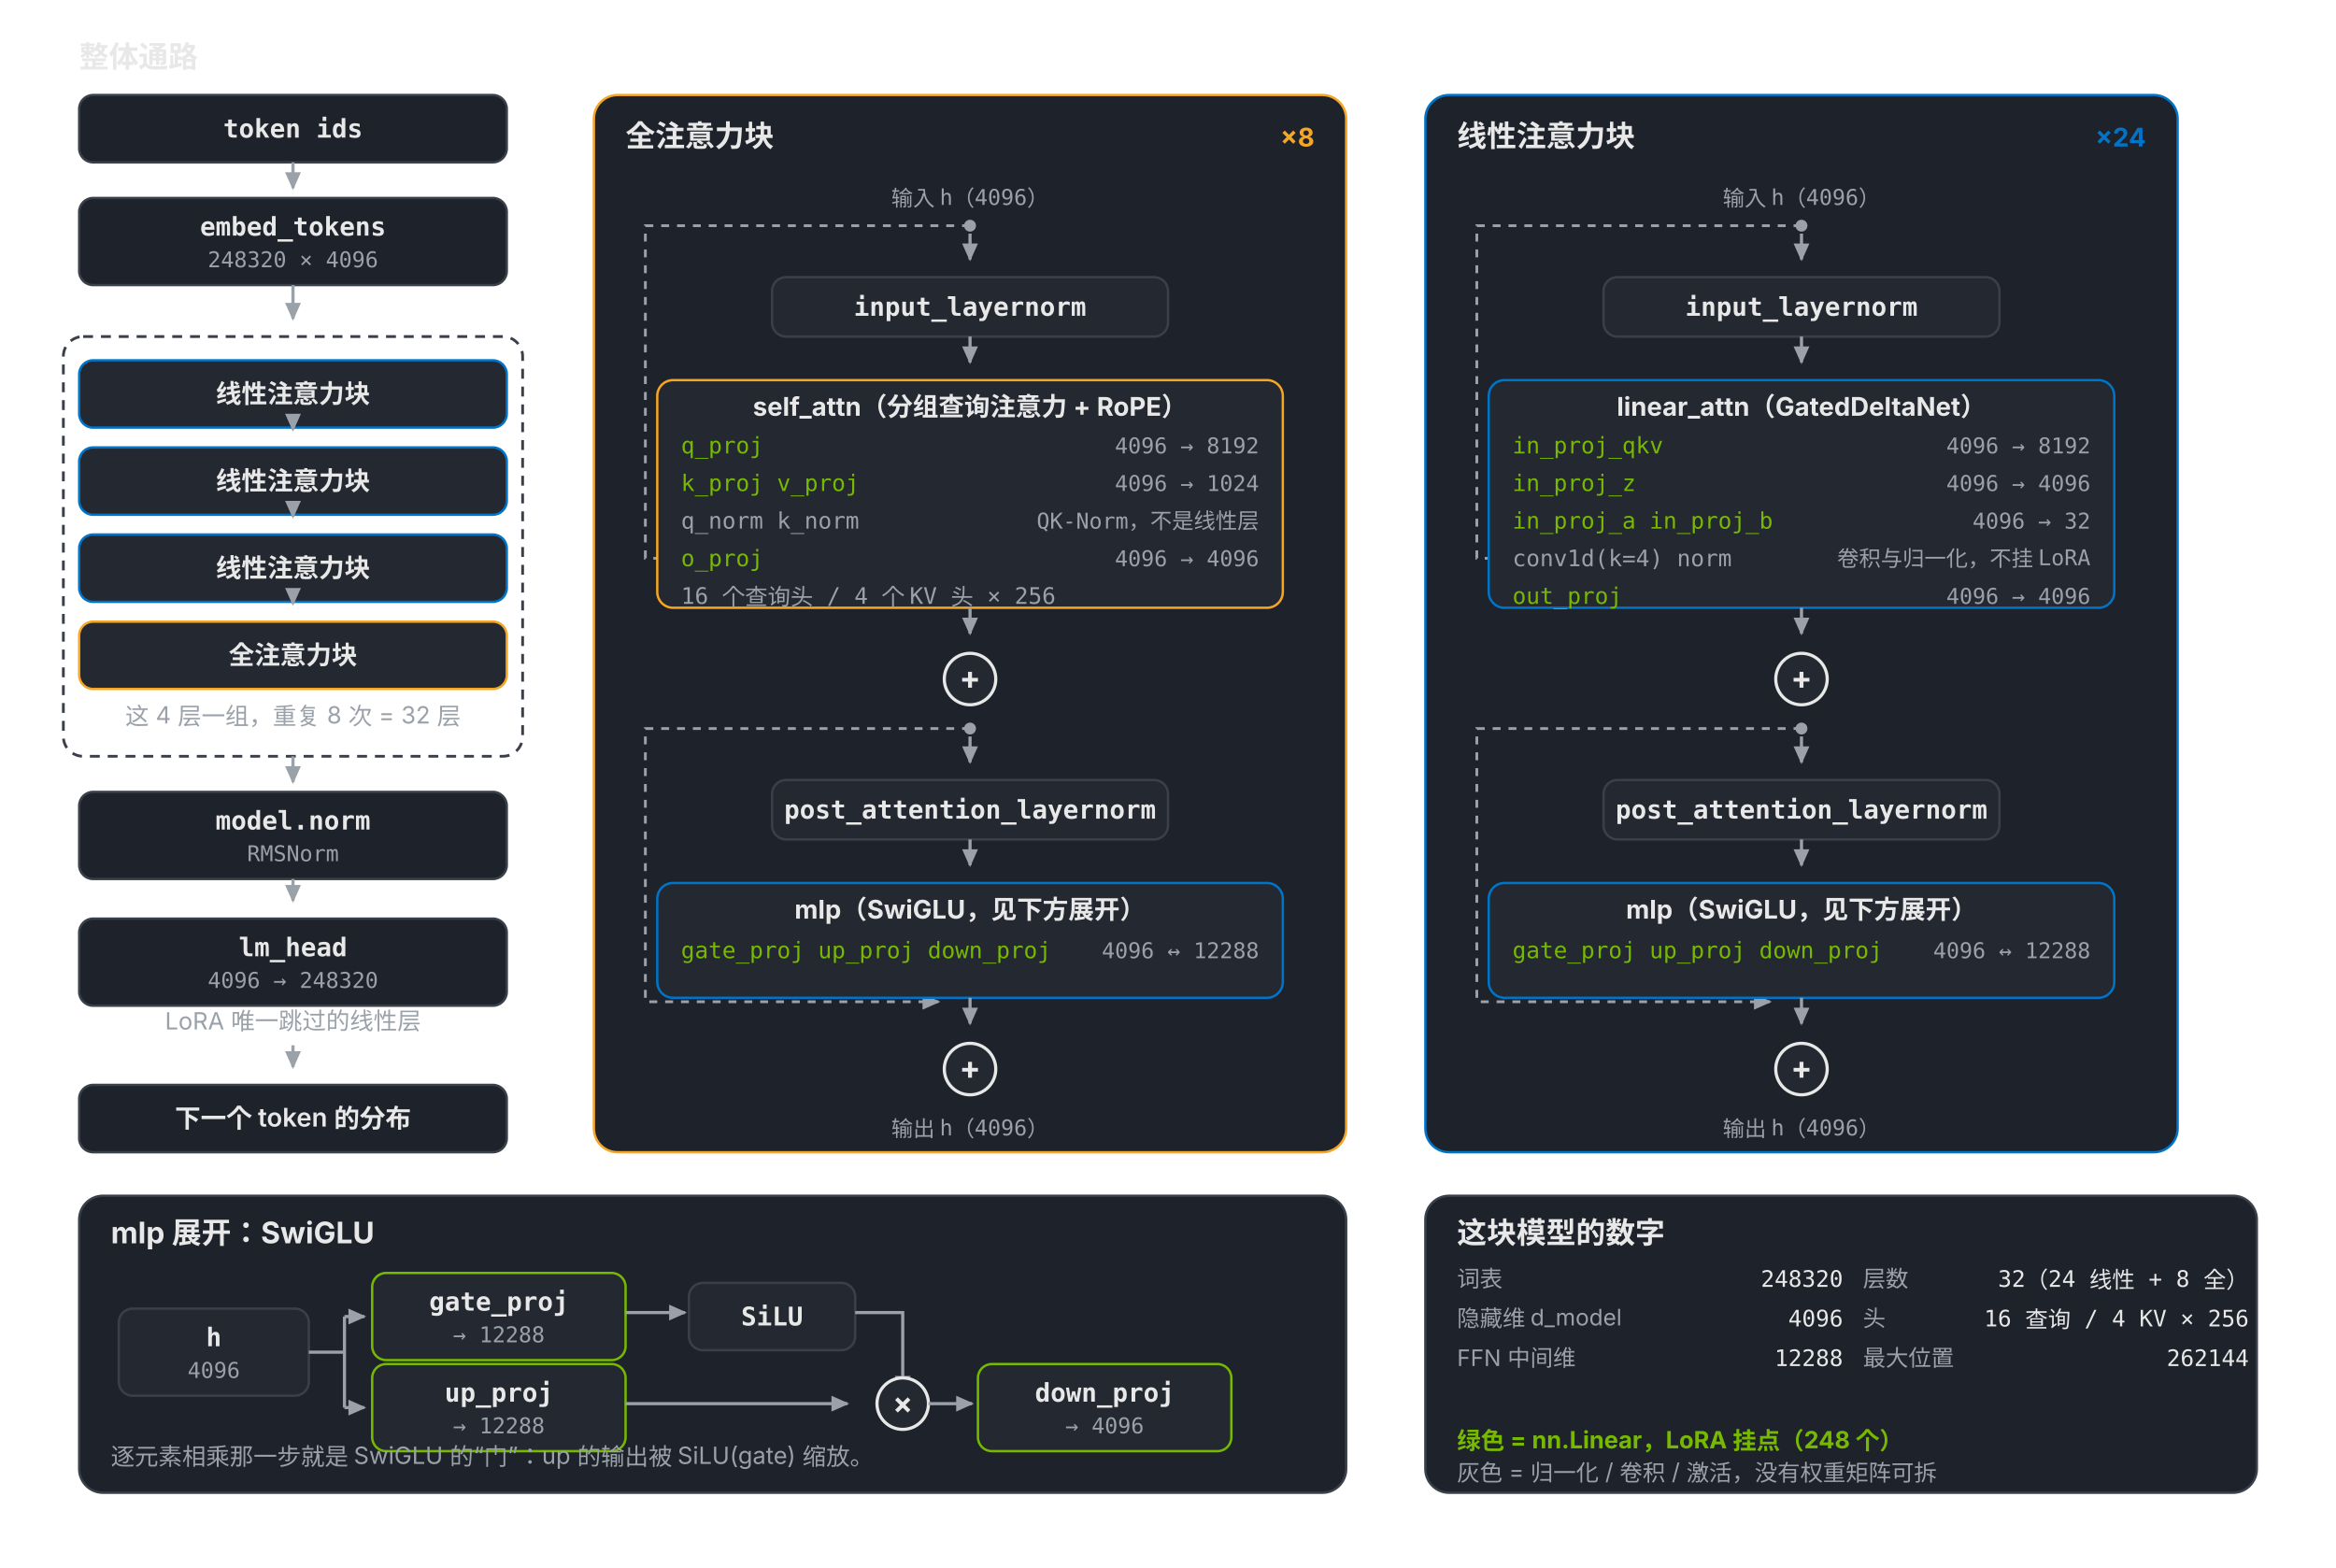
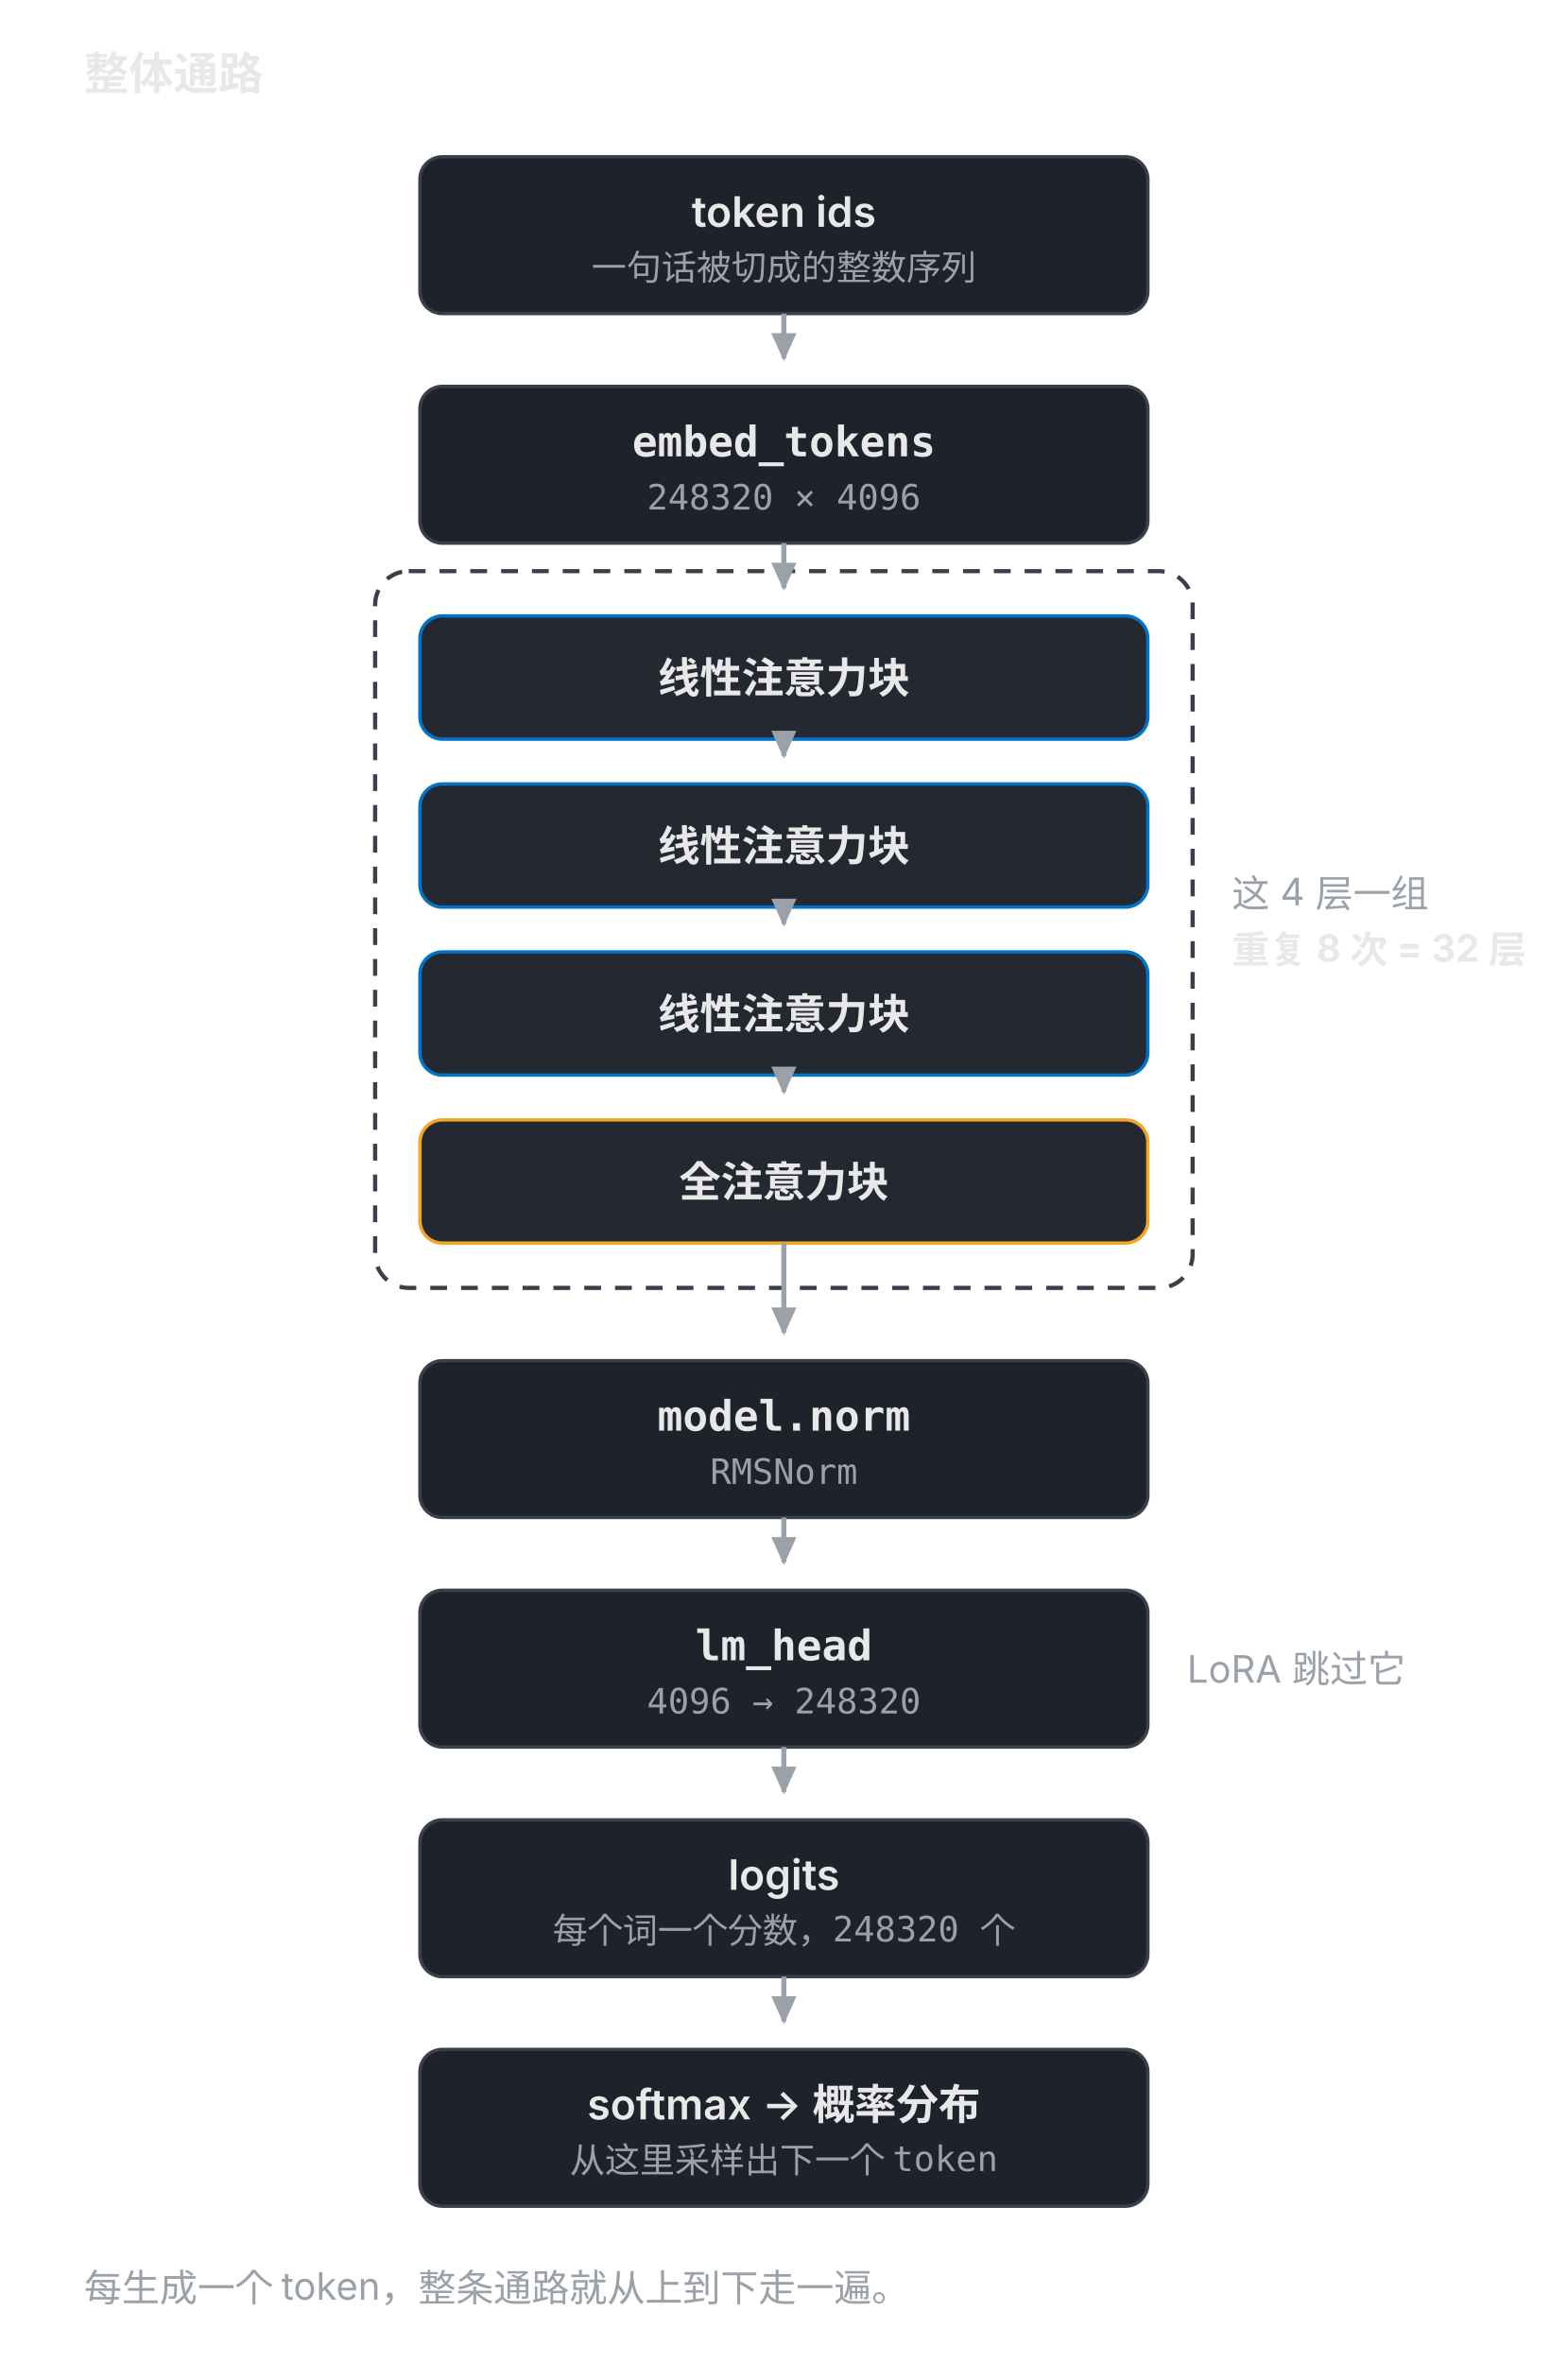
- <svg xmlns="http://www.w3.org/2000/svg" viewBox="0 0 1180 792" width="1180" height="792" role="img" aria-label="Qwen3.5-9B 的通路：embedding、32 个 decoder 块（24 个线性注意力 + 8 个全注意力）、RMSNorm 与 lm_head；每块内部是两段残差，LoRA 挂在其中的线性层上">
+ <svg xmlns="http://www.w3.org/2000/svg" viewBox="0 0 560 844" width="560" height="844" role="img" aria-label="Qwen3.5-9B 的主干：token ids 经 embedding、32 个 decoder 块、RMSNorm、lm_head，得到 logits 再 softmax 成下一个 token 的概率分布">
  <style>.m{font-family:"JetBrains Mono","SF Mono",Menlo,Consolas,monospace}.s{font-family:-apple-system,BlinkMacSystemFont,"Segoe UI","PingFang SC","Noto Sans SC",sans-serif}</style>
  <defs>
-     <marker id="qa" markerUnits="userSpaceOnUse" markerWidth="10" markerHeight="10" refX="8" refY="5" orient="auto">
-       <path d="M0 1 9 5 0 9z" fill="#9AA1A9" />
+     <marker id="qa" markerUnits="userSpaceOnUse" markerWidth="11" markerHeight="11" refX="9" refY="5.5" orient="auto">
+       <path d="M0 1 10 5.5 0 10z" fill="#9AA1A9" />
    </marker>
  </defs>
-   <text x="40" y="34" class="s" font-size="15" fill="#E8E8E8" text-anchor="start" font-weight="700">整体通路</text>
-   <rect x="40" y="48" width="216" height="34" rx="7" fill="#1E222A" stroke="#3A404A" stroke-width="1.2" />
-   <text x="148.0" y="69.5" class="m" font-size="13" fill="#E8E8E8" text-anchor="middle" font-weight="600">token ids</text>
-   <path d="M148.0 82V95" stroke="#9AA1A9" stroke-width="1.6" marker-end="url(#qa)" />
-   <rect x="40" y="100" width="216" height="44" rx="7" fill="#1E222A" stroke="#3A404A" stroke-width="1.2" />
-   <text x="148.0" y="119" class="m" font-size="13" fill="#E8E8E8" text-anchor="middle" font-weight="600">embed_tokens</text>
-   <text x="148.0" y="135" class="m" font-size="11" fill="#9AA1A9" text-anchor="middle" font-weight="400">248320 × 4096</text>
-   <path d="M148.0 144V161" stroke="#9AA1A9" stroke-width="1.6" marker-end="url(#qa)" />
-   <rect x="32" y="170" width="232" height="212" rx="10" fill="none" stroke="#3A404A" stroke-width="1.4" stroke-dasharray="5 4" />
-   <rect x="40" y="182" width="216" height="34" rx="7" fill="#242830" stroke="#0074C8" stroke-width="1.2" />
-   <text x="148.0" y="203.5" class="s" font-size="13" fill="#E8E8E8" text-anchor="middle" font-weight="600">线性注意力块</text>
-   <path d="M148.0 216V217" stroke="#9AA1A9" stroke-width="1.6" marker-end="url(#qa)" />
-   <rect x="40" y="226" width="216" height="34" rx="7" fill="#242830" stroke="#0074C8" stroke-width="1.2" />
-   <text x="148.0" y="247.5" class="s" font-size="13" fill="#E8E8E8" text-anchor="middle" font-weight="600">线性注意力块</text>
-   <path d="M148.0 260V261" stroke="#9AA1A9" stroke-width="1.6" marker-end="url(#qa)" />
-   <rect x="40" y="270" width="216" height="34" rx="7" fill="#242830" stroke="#0074C8" stroke-width="1.2" />
-   <text x="148.0" y="291.5" class="s" font-size="13" fill="#E8E8E8" text-anchor="middle" font-weight="600">线性注意力块</text>
-   <path d="M148.0 304V305" stroke="#9AA1A9" stroke-width="1.6" marker-end="url(#qa)" />
-   <rect x="40" y="314" width="216" height="34" rx="7" fill="#242830" stroke="#F5A623" stroke-width="1.2" />
-   <text x="148.0" y="335.5" class="s" font-size="13" fill="#E8E8E8" text-anchor="middle" font-weight="600">全注意力块</text>
-   <text x="148.0" y="366" class="s" font-size="12" fill="#9AA1A9" text-anchor="middle" font-weight="400">这 4 层一组，重复 8 次 = 32 层</text>
-   <path d="M148.0 382V395" stroke="#9AA1A9" stroke-width="1.6" marker-end="url(#qa)" />
-   <rect x="40" y="400" width="216" height="44" rx="7" fill="#1E222A" stroke="#3A404A" stroke-width="1.2" />
-   <text x="148.0" y="419" class="m" font-size="13" fill="#E8E8E8" text-anchor="middle" font-weight="600">model.norm</text>
-   <text x="148.0" y="435" class="m" font-size="11" fill="#9AA1A9" text-anchor="middle" font-weight="400">RMSNorm</text>
-   <path d="M148.0 444V455" stroke="#9AA1A9" stroke-width="1.6" marker-end="url(#qa)" />
-   <rect x="40" y="464" width="216" height="44" rx="7" fill="#1E222A" stroke="#3A404A" stroke-width="1.2" />
-   <text x="148.0" y="483" class="m" font-size="13" fill="#E8E8E8" text-anchor="middle" font-weight="600">lm_head</text>
-   <text x="148.0" y="499" class="m" font-size="11" fill="#9AA1A9" text-anchor="middle" font-weight="400">4096 → 248320</text>
-   <text x="148.0" y="520" class="s" font-size="12" fill="#9AA1A9" text-anchor="middle" font-weight="400">LoRA 唯一跳过的线性层</text>
-   <path d="M148.0 528V539" stroke="#9AA1A9" stroke-width="1.6" marker-end="url(#qa)" />
-   <rect x="40" y="548" width="216" height="34" rx="7" fill="#1E222A" stroke="#3A404A" stroke-width="1.2" />
-   <text x="148.0" y="569.5" class="s" font-size="13" fill="#E8E8E8" text-anchor="middle" font-weight="600">下一个 token 的分布</text>
-   <rect x="300" y="48" width="380" height="534" rx="12" fill="#1E222A" stroke="#F5A623" stroke-width="1.2" />
-   <text x="316" y="74" class="s" font-size="15" fill="#E8E8E8" text-anchor="start" font-weight="700">全注意力块</text>
-   <text x="664" y="74" class="s" font-size="13" fill="#F5A623" text-anchor="end" font-weight="700">×8</text>
-   <text x="490.0" y="104" class="m" font-size="11" fill="#9AA1A9" text-anchor="middle" font-weight="400">输入 h（4096）</text>
-   <circle cx="490.0" cy="114" r="3" fill="#9AA1A9" />
-   <path d="M490.0 114H326V282H474.0" fill="none" stroke="#9AA1A9" stroke-width="1.4" stroke-dasharray="4 4" marker-end="url(#qa)" />
-   <path d="M490.0 118V131" stroke="#9AA1A9" stroke-width="1.6" marker-end="url(#qa)" />
-   <rect x="390.0" y="140" width="200" height="30" rx="7" fill="#242830" stroke="#3A404A" stroke-width="1.2" />
-   <text x="490.0" y="159.5" class="m" font-size="13" fill="#E8E8E8" text-anchor="middle" font-weight="600">input_layernorm</text>
-   <path d="M490.0 170V183" stroke="#9AA1A9" stroke-width="1.6" marker-end="url(#qa)" />
-   <rect x="332.0" y="192" width="316" height="115" rx="8" fill="#242830" stroke="#F5A623" stroke-width="1.2" />
-   <text x="490.0" y="210" class="s" font-size="13" fill="#E8E8E8" text-anchor="middle" font-weight="700">self_attn（分组查询注意力 + RoPE）</text>
-   <text x="344.0" y="229" class="m" font-size="11.5" fill="#76B900" text-anchor="start" font-weight="400">q_proj</text>
-   <text x="636.0" y="229" class="m" font-size="11" fill="#9AA1A9" text-anchor="end" font-weight="400">4096 → 8192</text>
-   <text x="344.0" y="248" class="m" font-size="11.5" fill="#76B900" text-anchor="start" font-weight="400">k_proj    v_proj</text>
-   <text x="636.0" y="248" class="m" font-size="11" fill="#9AA1A9" text-anchor="end" font-weight="400">4096 → 1024</text>
-   <text x="344.0" y="267" class="m" font-size="11.5" fill="#9AA1A9" text-anchor="start" font-weight="400">q_norm  k_norm</text>
-   <text x="636.0" y="267" class="m" font-size="11" fill="#9AA1A9" text-anchor="end" font-weight="400">QK-Norm，不是线性层</text>
-   <text x="344.0" y="286" class="m" font-size="11.5" fill="#76B900" text-anchor="start" font-weight="400">o_proj</text>
-   <text x="636.0" y="286" class="m" font-size="11" fill="#9AA1A9" text-anchor="end" font-weight="400">4096 → 4096</text>
-   <text x="344.0" y="305" class="m" font-size="11.5" fill="#9AA1A9" text-anchor="start" font-weight="400">16 个查询头 / 4 个 KV 头 × 256</text>
-   <text x="636.0" y="305" class="m" font-size="11" fill="#9AA1A9" text-anchor="end" font-weight="400" />
-   <path d="M490.0 307V320" stroke="#9AA1A9" stroke-width="1.6" marker-end="url(#qa)" />
-   <circle cx="490.0" cy="343" r="13" fill="#242830" stroke="#E8E8E8" stroke-width="1.6" />
-   <text x="490.0" y="348" class="s" font-size="16" fill="#E8E8E8" text-anchor="middle" font-weight="700">+</text>
-   <circle cx="490.0" cy="368" r="3" fill="#9AA1A9" />
-   <path d="M490.0 368H326V506H474.0" fill="none" stroke="#9AA1A9" stroke-width="1.4" stroke-dasharray="4 4" marker-end="url(#qa)" />
-   <path d="M490.0 372V385" stroke="#9AA1A9" stroke-width="1.6" marker-end="url(#qa)" />
-   <rect x="390.0" y="394" width="200" height="30" rx="7" fill="#242830" stroke="#3A404A" stroke-width="1.2" />
-   <text x="490.0" y="413.5" class="m" font-size="13" fill="#E8E8E8" text-anchor="middle" font-weight="600">post_attention_layernorm</text>
-   <path d="M490.0 424V437" stroke="#9AA1A9" stroke-width="1.6" marker-end="url(#qa)" />
-   <rect x="332.0" y="446" width="316" height="58" rx="8" fill="#242830" stroke="#0074C8" stroke-width="1.2" />
-   <text x="490.0" y="464" class="s" font-size="13" fill="#E8E8E8" text-anchor="middle" font-weight="700">mlp（SwiGLU，见下方展开）</text>
-   <text x="344.0" y="484" class="m" font-size="11.5" fill="#76B900" text-anchor="start" font-weight="400">gate_proj  up_proj  down_proj</text>
-   <text x="636.0" y="484" class="m" font-size="11" fill="#9AA1A9" text-anchor="end" font-weight="400">4096 ↔ 12288</text>
-   <path d="M490.0 504V517" stroke="#9AA1A9" stroke-width="1.6" marker-end="url(#qa)" />
-   <circle cx="490.0" cy="540" r="13" fill="#242830" stroke="#E8E8E8" stroke-width="1.6" />
-   <text x="490.0" y="545" class="s" font-size="16" fill="#E8E8E8" text-anchor="middle" font-weight="700">+</text>
-   <text x="490.0" y="574" class="m" font-size="11" fill="#9AA1A9" text-anchor="middle" font-weight="400">输出 h（4096）</text>
-   <rect x="720" y="48" width="380" height="534" rx="12" fill="#1E222A" stroke="#0074C8" stroke-width="1.2" />
-   <text x="736" y="74" class="s" font-size="15" fill="#E8E8E8" text-anchor="start" font-weight="700">线性注意力块</text>
-   <text x="1084" y="74" class="s" font-size="13" fill="#0074C8" text-anchor="end" font-weight="700">×24</text>
-   <text x="910.0" y="104" class="m" font-size="11" fill="#9AA1A9" text-anchor="middle" font-weight="400">输入 h（4096）</text>
-   <circle cx="910.0" cy="114" r="3" fill="#9AA1A9" />
-   <path d="M910.0 114H746V282H894.0" fill="none" stroke="#9AA1A9" stroke-width="1.4" stroke-dasharray="4 4" marker-end="url(#qa)" />
-   <path d="M910.0 118V131" stroke="#9AA1A9" stroke-width="1.6" marker-end="url(#qa)" />
-   <rect x="810.0" y="140" width="200" height="30" rx="7" fill="#242830" stroke="#3A404A" stroke-width="1.2" />
-   <text x="910.0" y="159.5" class="m" font-size="13" fill="#E8E8E8" text-anchor="middle" font-weight="600">input_layernorm</text>
-   <path d="M910.0 170V183" stroke="#9AA1A9" stroke-width="1.6" marker-end="url(#qa)" />
-   <rect x="752.0" y="192" width="316" height="115" rx="8" fill="#242830" stroke="#0074C8" stroke-width="1.2" />
-   <text x="910.0" y="210" class="s" font-size="13" fill="#E8E8E8" text-anchor="middle" font-weight="700">linear_attn（GatedDeltaNet）</text>
-   <text x="764.0" y="229" class="m" font-size="11.5" fill="#76B900" text-anchor="start" font-weight="400">in_proj_qkv</text>
-   <text x="1056.0" y="229" class="m" font-size="11" fill="#9AA1A9" text-anchor="end" font-weight="400">4096 → 8192</text>
-   <text x="764.0" y="248" class="m" font-size="11.5" fill="#76B900" text-anchor="start" font-weight="400">in_proj_z</text>
-   <text x="1056.0" y="248" class="m" font-size="11" fill="#9AA1A9" text-anchor="end" font-weight="400">4096 → 4096</text>
-   <text x="764.0" y="267" class="m" font-size="11.5" fill="#76B900" text-anchor="start" font-weight="400">in_proj_a   in_proj_b</text>
-   <text x="1056.0" y="267" class="m" font-size="11" fill="#9AA1A9" text-anchor="end" font-weight="400">4096 → 32</text>
-   <text x="764.0" y="286" class="m" font-size="11.5" fill="#9AA1A9" text-anchor="start" font-weight="400">conv1d(k=4)  norm</text>
-   <text x="1056.0" y="286" class="m" font-size="11" fill="#9AA1A9" text-anchor="end" font-weight="400">卷积与归一化，不挂 LoRA</text>
-   <text x="764.0" y="305" class="m" font-size="11.5" fill="#76B900" text-anchor="start" font-weight="400">out_proj</text>
-   <text x="1056.0" y="305" class="m" font-size="11" fill="#9AA1A9" text-anchor="end" font-weight="400">4096 → 4096</text>
-   <path d="M910.0 307V320" stroke="#9AA1A9" stroke-width="1.6" marker-end="url(#qa)" />
-   <circle cx="910.0" cy="343" r="13" fill="#242830" stroke="#E8E8E8" stroke-width="1.6" />
-   <text x="910.0" y="348" class="s" font-size="16" fill="#E8E8E8" text-anchor="middle" font-weight="700">+</text>
-   <circle cx="910.0" cy="368" r="3" fill="#9AA1A9" />
-   <path d="M910.0 368H746V506H894.0" fill="none" stroke="#9AA1A9" stroke-width="1.4" stroke-dasharray="4 4" marker-end="url(#qa)" />
-   <path d="M910.0 372V385" stroke="#9AA1A9" stroke-width="1.6" marker-end="url(#qa)" />
-   <rect x="810.0" y="394" width="200" height="30" rx="7" fill="#242830" stroke="#3A404A" stroke-width="1.2" />
-   <text x="910.0" y="413.5" class="m" font-size="13" fill="#E8E8E8" text-anchor="middle" font-weight="600">post_attention_layernorm</text>
-   <path d="M910.0 424V437" stroke="#9AA1A9" stroke-width="1.6" marker-end="url(#qa)" />
-   <rect x="752.0" y="446" width="316" height="58" rx="8" fill="#242830" stroke="#0074C8" stroke-width="1.2" />
-   <text x="910.0" y="464" class="s" font-size="13" fill="#E8E8E8" text-anchor="middle" font-weight="700">mlp（SwiGLU，见下方展开）</text>
-   <text x="764.0" y="484" class="m" font-size="11.5" fill="#76B900" text-anchor="start" font-weight="400">gate_proj  up_proj  down_proj</text>
-   <text x="1056.0" y="484" class="m" font-size="11" fill="#9AA1A9" text-anchor="end" font-weight="400">4096 ↔ 12288</text>
-   <path d="M910.0 504V517" stroke="#9AA1A9" stroke-width="1.6" marker-end="url(#qa)" />
-   <circle cx="910.0" cy="540" r="13" fill="#242830" stroke="#E8E8E8" stroke-width="1.6" />
-   <text x="910.0" y="545" class="s" font-size="16" fill="#E8E8E8" text-anchor="middle" font-weight="700">+</text>
-   <text x="910.0" y="574" class="m" font-size="11" fill="#9AA1A9" text-anchor="middle" font-weight="400">输出 h（4096）</text>
-   <rect x="40" y="604" width="640" height="150" rx="12" fill="#1E222A" stroke="#3A404A" stroke-width="1.2" />
-   <text x="56" y="628" class="s" font-size="15" fill="#E8E8E8" text-anchor="start" font-weight="700">mlp 展开：SwiGLU</text>
-   <rect x="60" y="661" width="96" height="44" rx="7" fill="#242830" stroke="#3A404A" stroke-width="1.2" />
-   <text x="108.0" y="680" class="m" font-size="13" fill="#E8E8E8" text-anchor="middle" font-weight="600">h</text>
-   <text x="108.0" y="696" class="m" font-size="11" fill="#9AA1A9" text-anchor="middle" font-weight="400">4096</text>
-   <path d="M156 683h18" stroke="#9AA1A9" stroke-width="1.6" />
-   <path d="M174 665V711" stroke="#9AA1A9" stroke-width="1.6" />
-   <path d="M174 665h10" stroke="#9AA1A9" stroke-width="1.6" marker-end="url(#qa)" />
-   <path d="M174 711h10" stroke="#9AA1A9" stroke-width="1.6" marker-end="url(#qa)" />
-   <rect x="188" y="643" width="128" height="44" rx="7" fill="#242830" stroke="#76B900" stroke-width="1.2" />
-   <text x="252.0" y="662" class="m" font-size="13" fill="#E8E8E8" text-anchor="middle" font-weight="600">gate_proj</text>
-   <text x="252.0" y="678" class="m" font-size="11" fill="#9AA1A9" text-anchor="middle" font-weight="400">→ 12288</text>
-   <rect x="188" y="689" width="128" height="44" rx="7" fill="#242830" stroke="#76B900" stroke-width="1.2" />
-   <text x="252.0" y="708" class="m" font-size="13" fill="#E8E8E8" text-anchor="middle" font-weight="600">up_proj</text>
-   <text x="252.0" y="724" class="m" font-size="11" fill="#9AA1A9" text-anchor="middle" font-weight="400">→ 12288</text>
-   <path d="M316 663h30" stroke="#9AA1A9" stroke-width="1.6" marker-end="url(#qa)" />
-   <rect x="348" y="648" width="84" height="34" rx="7" fill="#242830" stroke="#3A404A" stroke-width="1.2" />
-   <text x="390.0" y="669.5" class="m" font-size="13" fill="#E8E8E8" text-anchor="middle" font-weight="600">SiLU</text>
-   <path d="M316 709h112" stroke="#9AA1A9" stroke-width="1.6" marker-end="url(#qa)" />
-   <path d="M432 663h24v40" fill="none" stroke="#9AA1A9" stroke-width="1.6" marker-end="url(#qa)" />
-   <circle cx="456" cy="709" r="13" fill="#242830" stroke="#E8E8E8" stroke-width="1.6" />
-   <text x="456" y="714" class="s" font-size="15" fill="#E8E8E8" text-anchor="middle" font-weight="700">×</text>
-   <path d="M469 709h22" stroke="#9AA1A9" stroke-width="1.6" marker-end="url(#qa)" />
-   <rect x="494" y="689" width="128" height="44" rx="7" fill="#242830" stroke="#76B900" stroke-width="1.2" />
-   <text x="558.0" y="708" class="m" font-size="13" fill="#E8E8E8" text-anchor="middle" font-weight="600">down_proj</text>
-   <text x="558.0" y="724" class="m" font-size="11" fill="#9AA1A9" text-anchor="middle" font-weight="400">→ 4096</text>
-   <text x="56" y="740" class="s" font-size="12" fill="#9AA1A9" text-anchor="start" font-weight="400">逐元素相乘那一步就是 SwiGLU 的“门”：up 的输出被 SiLU(gate) 缩放。</text>
-   <rect x="720" y="604" width="420" height="150" rx="12" fill="#1E222A" stroke="#3A404A" stroke-width="1.2" />
-   <text x="736" y="628" class="s" font-size="15" fill="#E8E8E8" text-anchor="start" font-weight="700">这块模型的数字</text>
-   <text x="736" y="650" class="s" font-size="11.5" fill="#9AA1A9" text-anchor="start" font-weight="400">词表</text>
-   <text x="931" y="650" class="m" font-size="11.5" fill="#E8E8E8" text-anchor="end" font-weight="400">248320</text>
-   <text x="736" y="670" class="s" font-size="11.5" fill="#9AA1A9" text-anchor="start" font-weight="400">隐藏维 d_model</text>
-   <text x="931" y="670" class="m" font-size="11.5" fill="#E8E8E8" text-anchor="end" font-weight="400">4096</text>
-   <text x="736" y="690" class="s" font-size="11.5" fill="#9AA1A9" text-anchor="start" font-weight="400">FFN 中间维</text>
-   <text x="931" y="690" class="m" font-size="11.5" fill="#E8E8E8" text-anchor="end" font-weight="400">12288</text>
-   <text x="941" y="650" class="s" font-size="11.5" fill="#9AA1A9" text-anchor="start" font-weight="400">层数</text>
-   <text x="1136" y="650" class="m" font-size="11.5" fill="#E8E8E8" text-anchor="end" font-weight="400">32（24 线性 + 8 全）</text>
-   <text x="941" y="670" class="s" font-size="11.5" fill="#9AA1A9" text-anchor="start" font-weight="400">头</text>
-   <text x="1136" y="670" class="m" font-size="11.5" fill="#E8E8E8" text-anchor="end" font-weight="400">16 查询 / 4 KV × 256</text>
-   <text x="941" y="690" class="s" font-size="11.5" fill="#9AA1A9" text-anchor="start" font-weight="400">最大位置</text>
-   <text x="1136" y="690" class="m" font-size="11.5" fill="#E8E8E8" text-anchor="end" font-weight="400">262144</text>
-   <text x="736" y="732" class="s" font-size="12" fill="#76B900" text-anchor="start" font-weight="700">绿色 = nn.Linear，LoRA 挂点（248 个）</text>
-   <text x="736" y="748" class="s" font-size="11.5" fill="#9AA1A9" text-anchor="start" font-weight="400">灰色 = 归一化 / 卷积 / 激活，没有权重矩阵可拆</text>
+   <text x="30" y="32" class="s" font-size="16" fill="#E8E8E8" text-anchor="start" font-weight="700">整体通路</text>
+   <rect x="150" y="56" width="260" height="56" rx="8" fill="#1E222A" stroke="#3A404A" stroke-width="1.2" />
+   <text x="280.0" y="81" class="s" font-size="15" fill="#E8E8E8" text-anchor="middle" font-weight="600">token ids</text>
+   <text x="280.0" y="100" class="m" font-size="12.5" fill="#9AA1A9" text-anchor="middle" font-weight="400">一句话被切成的整数序列</text>
+   <rect x="150" y="138" width="260" height="56" rx="8" fill="#1E222A" stroke="#3A404A" stroke-width="1.2" />
+   <text x="280.0" y="163" class="m" font-size="15" fill="#E8E8E8" text-anchor="middle" font-weight="600">embed_tokens</text>
+   <text x="280.0" y="182" class="m" font-size="12.5" fill="#9AA1A9" text-anchor="middle" font-weight="400">248320 × 4096</text>
+   <path d="M280.0 112V128" stroke="#9AA1A9" stroke-width="1.8" marker-end="url(#qa)" />
+   <rect x="134" y="204" width="292" height="256" rx="12" fill="none" stroke="#3A404A" stroke-width="1.5" stroke-dasharray="6 5" />
+   <rect x="150" y="220" width="260" height="44" rx="8" fill="#242830" stroke="#0074C8" stroke-width="1.2" />
+   <text x="280.0" y="247.5" class="s" font-size="15" fill="#E8E8E8" text-anchor="middle" font-weight="600">线性注意力块</text>
+   <rect x="150" y="280" width="260" height="44" rx="8" fill="#242830" stroke="#0074C8" stroke-width="1.2" />
+   <text x="280.0" y="307.5" class="s" font-size="15" fill="#E8E8E8" text-anchor="middle" font-weight="600">线性注意力块</text>
+   <path d="M280.0 264V270" stroke="#9AA1A9" stroke-width="1.8" marker-end="url(#qa)" />
+   <rect x="150" y="340" width="260" height="44" rx="8" fill="#242830" stroke="#0074C8" stroke-width="1.2" />
+   <text x="280.0" y="367.5" class="s" font-size="15" fill="#E8E8E8" text-anchor="middle" font-weight="600">线性注意力块</text>
+   <path d="M280.0 324V330" stroke="#9AA1A9" stroke-width="1.8" marker-end="url(#qa)" />
+   <rect x="150" y="400" width="260" height="44" rx="8" fill="#242830" stroke="#F5A623" stroke-width="1.2" />
+   <text x="280.0" y="427.5" class="s" font-size="15" fill="#E8E8E8" text-anchor="middle" font-weight="600">全注意力块</text>
+   <path d="M280.0 384V390" stroke="#9AA1A9" stroke-width="1.8" marker-end="url(#qa)" />
+   <path d="M280.0 194V210" stroke="#9AA1A9" stroke-width="1.8" marker-end="url(#qa)" />
+   <text x="440" y="324.0" class="s" font-size="13.5" fill="#9AA1A9" text-anchor="start" font-weight="400">这 4 层一组</text>
+   <text x="440" y="344.0" class="s" font-size="13.5" fill="#E8E8E8" text-anchor="start" font-weight="700">重复 8 次 = 32 层</text>
+   <rect x="150" y="486" width="260" height="56" rx="8" fill="#1E222A" stroke="#3A404A" stroke-width="1.2" />
+   <text x="280.0" y="511" class="m" font-size="15" fill="#E8E8E8" text-anchor="middle" font-weight="600">model.norm</text>
+   <text x="280.0" y="530" class="m" font-size="12.5" fill="#9AA1A9" text-anchor="middle" font-weight="400">RMSNorm</text>
+   <path d="M280.0 444V476" stroke="#9AA1A9" stroke-width="1.8" marker-end="url(#qa)" />
+   <rect x="150" y="568" width="260" height="56" rx="8" fill="#1E222A" stroke="#3A404A" stroke-width="1.2" />
+   <text x="280.0" y="593" class="m" font-size="15" fill="#E8E8E8" text-anchor="middle" font-weight="600">lm_head</text>
+   <text x="280.0" y="612" class="m" font-size="12.5" fill="#9AA1A9" text-anchor="middle" font-weight="400">4096 → 248320</text>
+   <path d="M280.0 542V558" stroke="#9AA1A9" stroke-width="1.8" marker-end="url(#qa)" />
+   <text x="424" y="601.0" class="s" font-size="13.5" fill="#9AA1A9" text-anchor="start" font-weight="400">LoRA 跳过它</text>
+   <rect x="150" y="650" width="260" height="56" rx="8" fill="#1E222A" stroke="#3A404A" stroke-width="1.2" />
+   <text x="280.0" y="675" class="s" font-size="15" fill="#E8E8E8" text-anchor="middle" font-weight="600">logits</text>
+   <text x="280.0" y="694" class="m" font-size="12.5" fill="#9AA1A9" text-anchor="middle" font-weight="400">每个词一个分数，248320 个</text>
+   <path d="M280.0 624V640" stroke="#9AA1A9" stroke-width="1.8" marker-end="url(#qa)" />
+   <rect x="150" y="732" width="260" height="56" rx="8" fill="#1E222A" stroke="#3A404A" stroke-width="1.2" />
+   <text x="280.0" y="757" class="s" font-size="15" fill="#E8E8E8" text-anchor="middle" font-weight="600">softmax → 概率分布</text>
+   <text x="280.0" y="776" class="m" font-size="12.5" fill="#9AA1A9" text-anchor="middle" font-weight="400">从这里采样出下一个 token</text>
+   <path d="M280.0 706V722" stroke="#9AA1A9" stroke-width="1.8" marker-end="url(#qa)" />
+   <text x="30" y="822" class="s" font-size="13.5" fill="#9AA1A9" text-anchor="start" font-weight="400">每生成一个 token，整条通路就从上到下走一遍。</text>
</svg>
